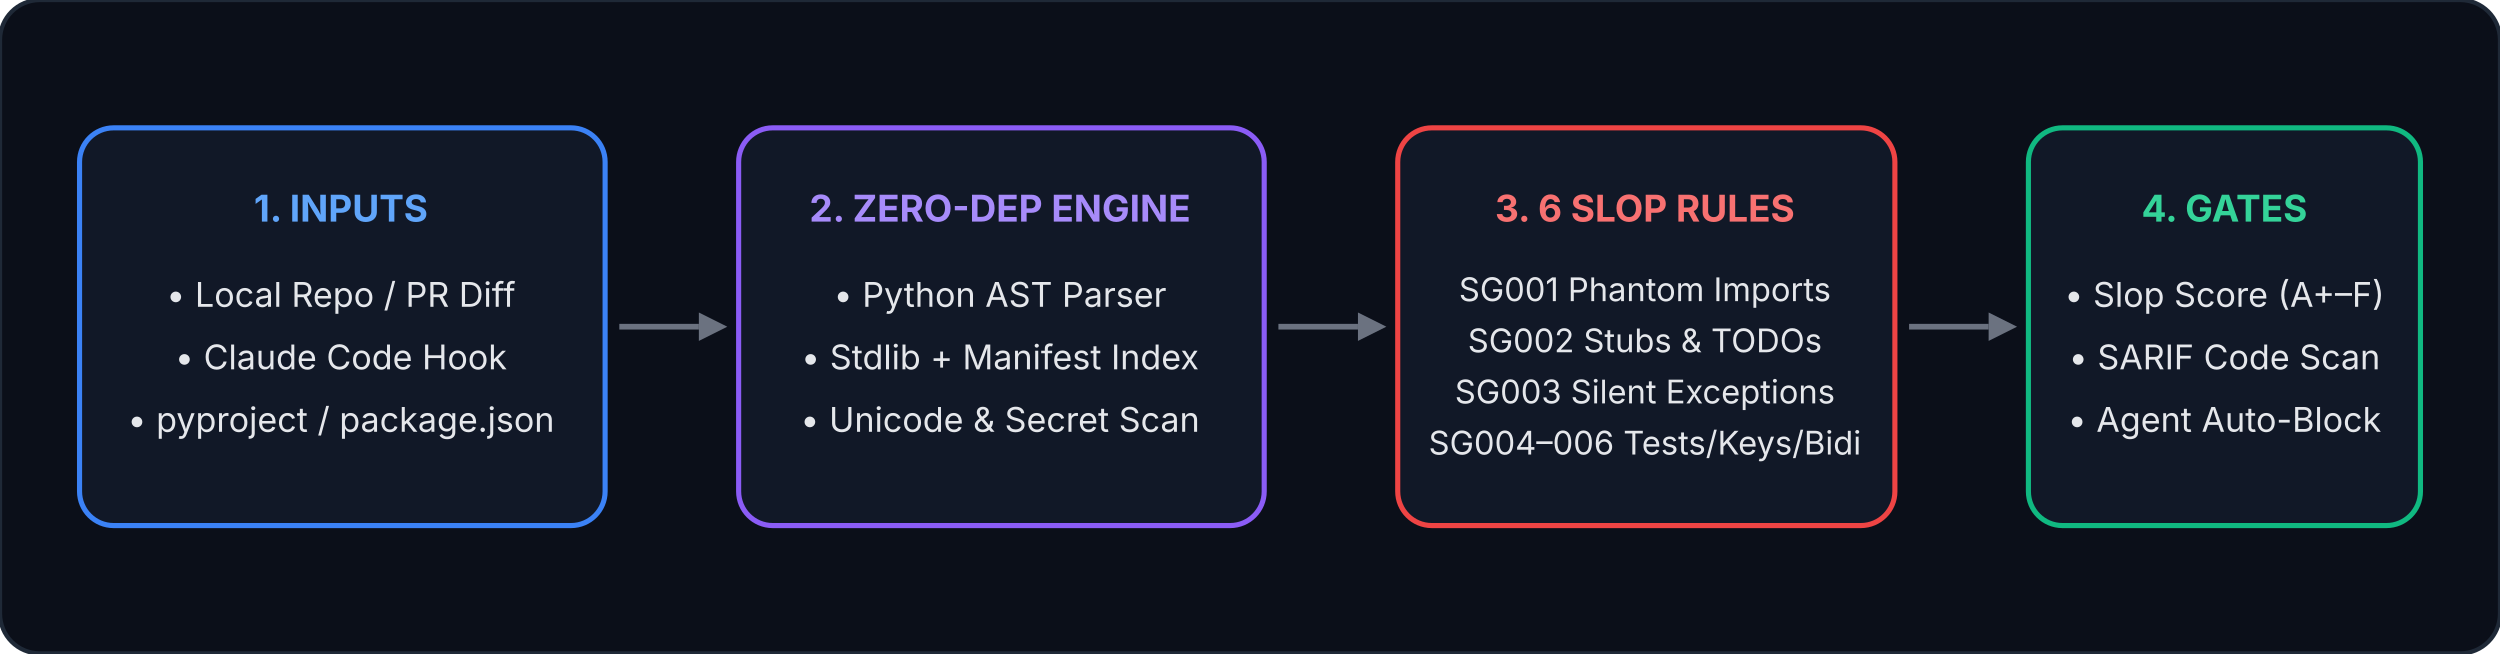
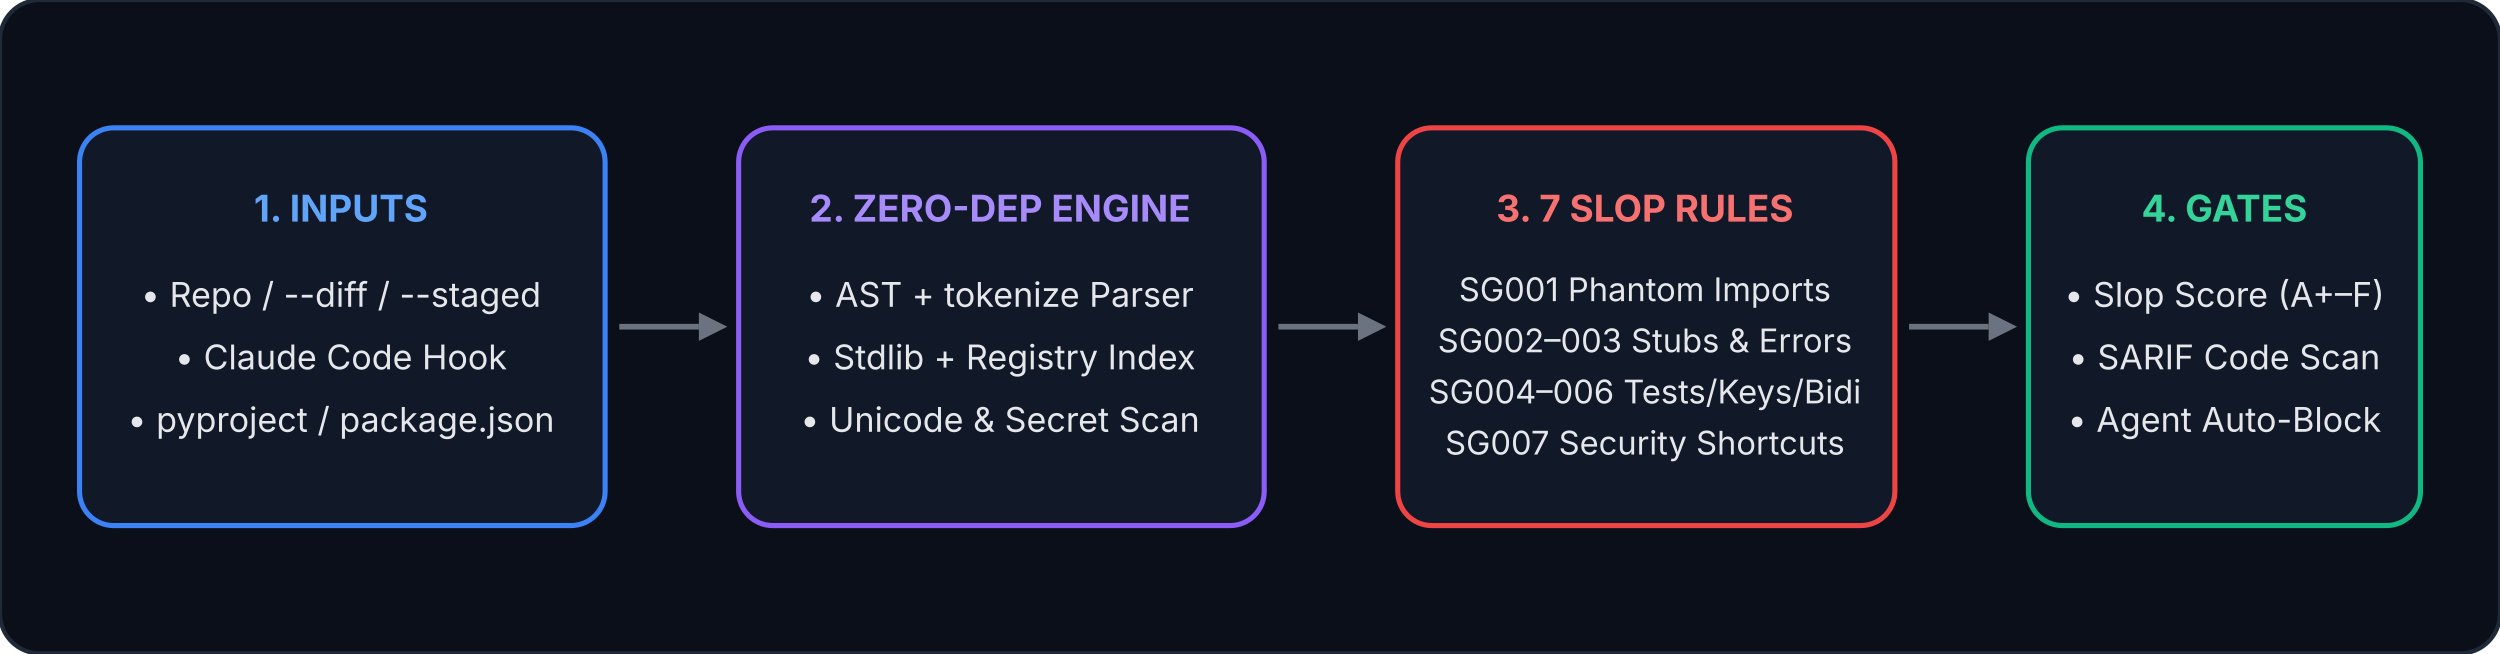
<svg xmlns="http://www.w3.org/2000/svg" viewBox="0 0 880 230" width="880" height="230">
  <rect width="880" height="230" rx="14" fill="#0B0F19" stroke="#1F2937" stroke-width="1.5" />
  <g font-family="ui-sans-serif, system-ui, -apple-system, sans-serif">
    <rect x="28" y="45" width="185" height="140" rx="12" fill="#111827" stroke="#3B82F6" stroke-width="1.8" />
    <text x="120" y="78" text-anchor="middle" fill="#60A5FA" font-size="13" font-weight="bold">1. INPUTS</text>
-     <text x="120" y="108" text-anchor="middle" fill="#E5E7EB" font-size="12">• Local Repo / PR Diff</text>
+     <text x="120" y="108" text-anchor="middle" fill="#E5E7EB" font-size="12">• Repo / --diff / --staged</text>
    <text x="120" y="130" text-anchor="middle" fill="#E5E7EB" font-size="12">• Claude Code Hook</text>
    <text x="120" y="152" text-anchor="middle" fill="#E5E7EB" font-size="12">• pyproject / package.json</text>
    <line x1="218" y1="115" x2="246" y2="115" stroke="#6B7280" stroke-width="2" />
    <polygon points="246,110 256,115 246,120" fill="#6B7280" />
    <rect x="260" y="45" width="185" height="140" rx="12" fill="#111827" stroke="#8B5CF6" stroke-width="1.8" />
    <text x="352" y="78" text-anchor="middle" fill="#A78BFA" font-size="13" font-weight="bold">2. ZERO-DEP ENGINE</text>
-     <text x="352" y="108" text-anchor="middle" fill="#E5E7EB" font-size="12">• Python AST Parser</text>
-     <text x="352" y="130" text-anchor="middle" fill="#E5E7EB" font-size="12">• Stdlib + Manifest Index</text>
+     <text x="352" y="108" text-anchor="middle" fill="#E5E7EB" font-size="12">• AST + tokenize Parser</text>
+     <text x="352" y="130" text-anchor="middle" fill="#E5E7EB" font-size="12">• Stdlib + Registry Index</text>
    <text x="352" y="152" text-anchor="middle" fill="#E5E7EB" font-size="12">• Unicode &amp; Secret Scan</text>
    <line x1="450" y1="115" x2="478" y2="115" stroke="#6B7280" stroke-width="2" />
    <polygon points="478,110 488,115 478,120" fill="#6B7280" />
    <rect x="492" y="45" width="175" height="140" rx="12" fill="#111827" stroke="#EF4444" stroke-width="1.8" />
-     <text x="579" y="78" text-anchor="middle" fill="#F87171" font-size="13" font-weight="bold">3. 6 SLOP RULES</text>
+     <text x="579" y="78" text-anchor="middle" fill="#F87171" font-size="13" font-weight="bold">3. 7 SLOP RULES</text>
    <text x="579" y="106" text-anchor="middle" fill="#E5E7EB" font-size="11.5">SG001 Phantom Imports</text>
-     <text x="579" y="124" text-anchor="middle" fill="#E5E7EB" font-size="11.5">SG002 Stubs &amp; TODOs</text>
-     <text x="579" y="142" text-anchor="middle" fill="#E5E7EB" font-size="11.5">SG003 Silent Exceptions</text>
-     <text x="579" y="160" text-anchor="middle" fill="#E5E7EB" font-size="11.5">SG004–006 Tests/Keys/Bidi</text>
+     <text x="579" y="124" text-anchor="middle" fill="#E5E7EB" font-size="11.5">SG002–003 Stubs &amp; Errors</text>
+     <text x="579" y="142" text-anchor="middle" fill="#E5E7EB" font-size="11.5">SG004–006 Tests/Keys/Bidi</text>
+     <text x="579" y="160" text-anchor="middle" fill="#E5E7EB" font-size="11.5">SG007 Security Shortcuts</text>
    <line x1="672" y1="115" x2="700" y2="115" stroke="#6B7280" stroke-width="2" />
    <polygon points="700,110 710,115 700,120" fill="#6B7280" />
    <rect x="714" y="45" width="138" height="140" rx="12" fill="#111827" stroke="#10B981" stroke-width="1.8" />
    <text x="783" y="78" text-anchor="middle" fill="#34D399" font-size="13" font-weight="bold">4. GATES</text>
    <text x="783" y="108" text-anchor="middle" fill="#E5E7EB" font-size="12">• Slop Score (A+–F)</text>
    <text x="783" y="130" text-anchor="middle" fill="#E5E7EB" font-size="12">• SARIF Code Scan</text>
    <text x="783" y="152" text-anchor="middle" fill="#E5E7EB" font-size="12">• Agent Auto-Block</text>
  </g>
</svg>
